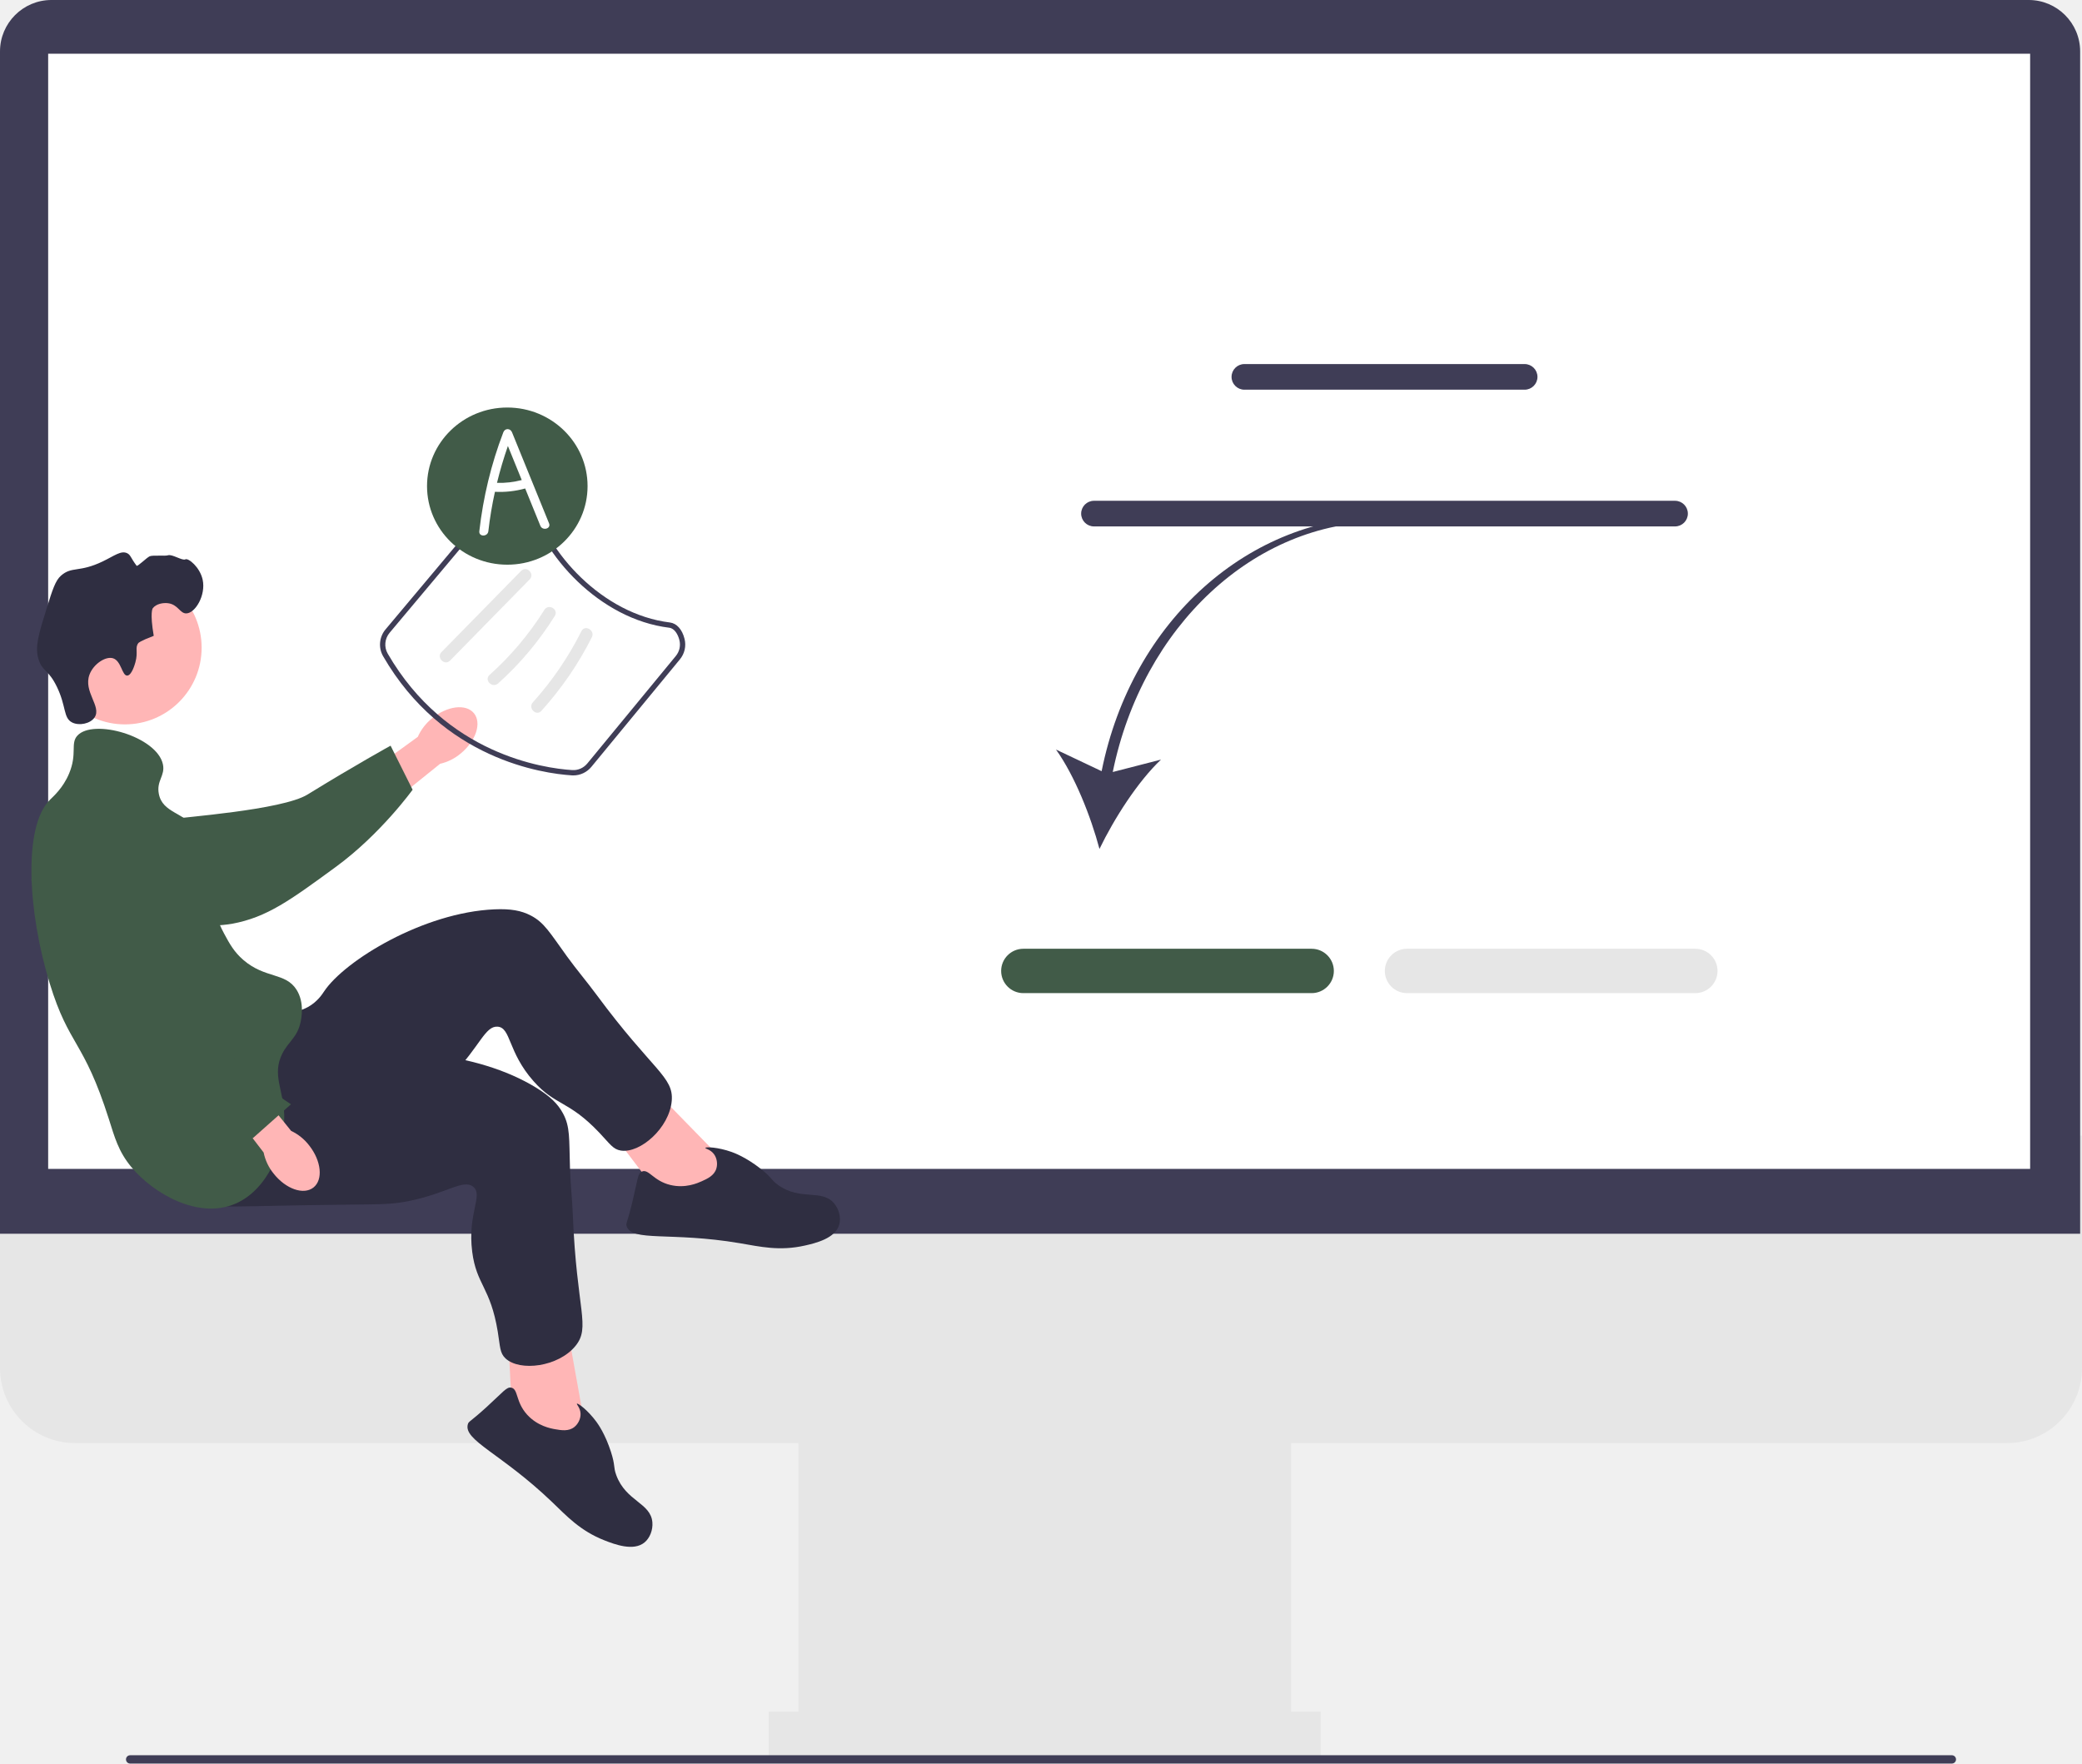
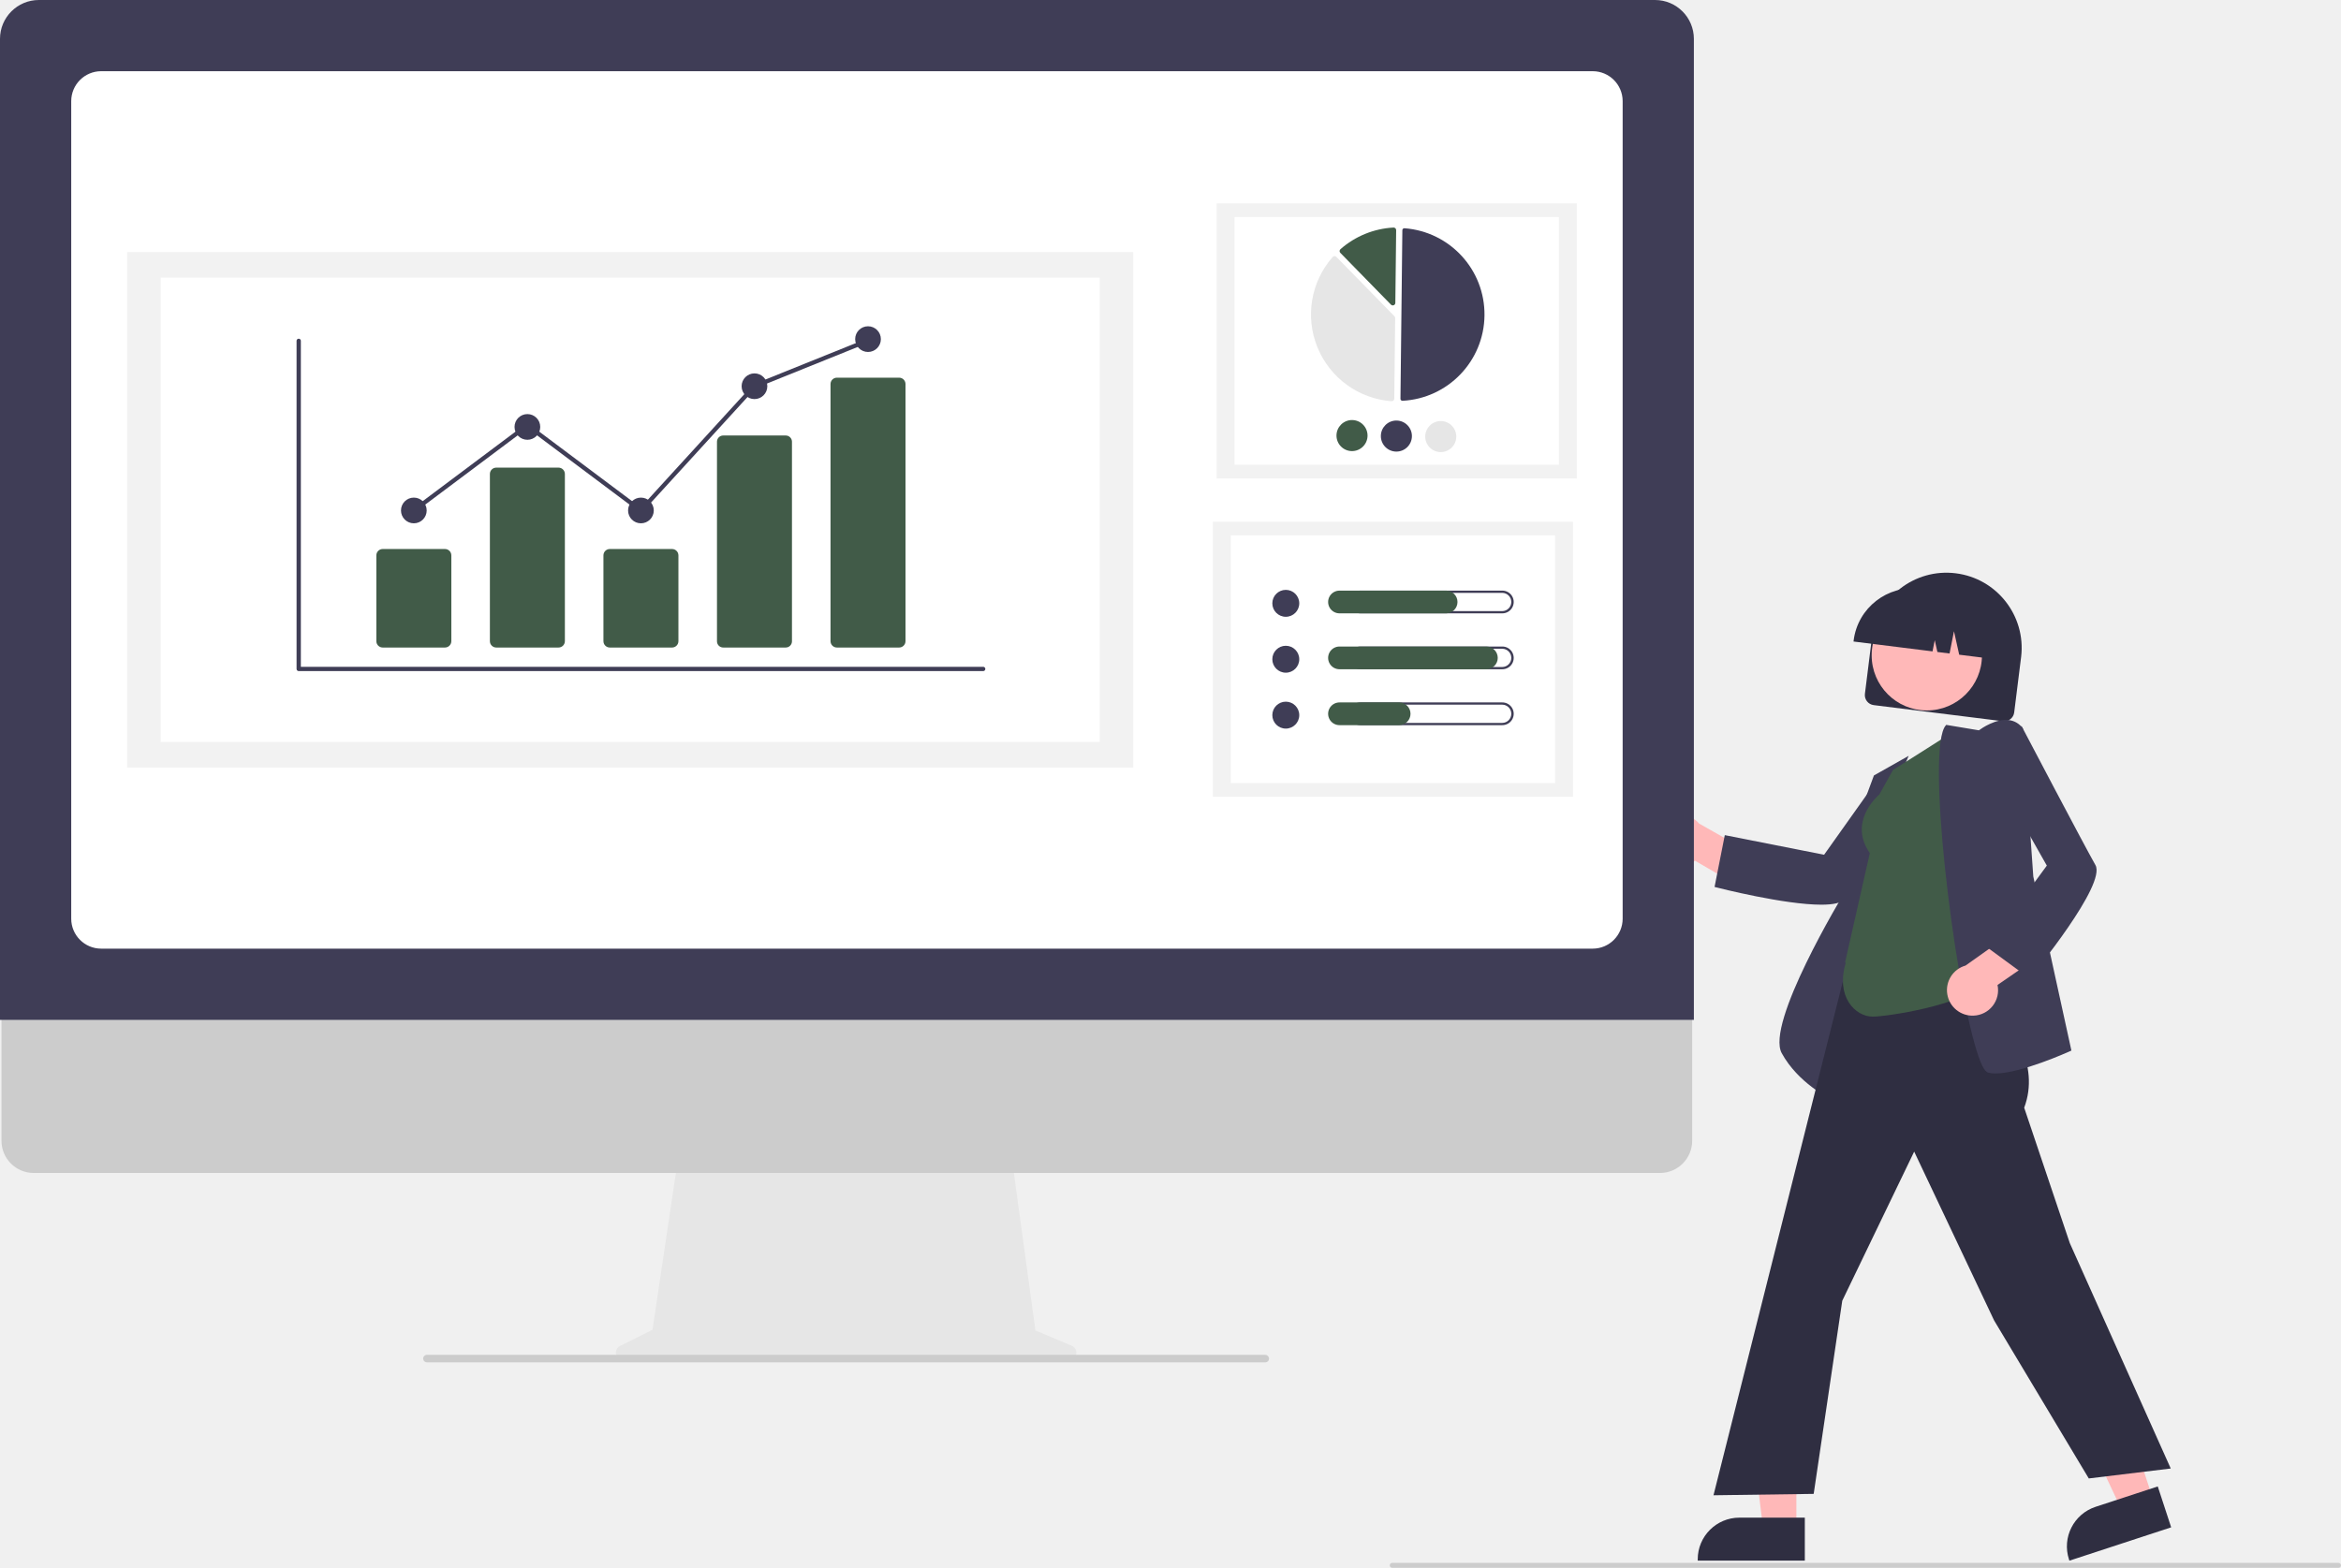
- <svg xmlns="http://www.w3.org/2000/svg" width="596.912" height="505.575" viewBox="0 0 596.912 505.575">
-   <g>
-     <path d="M575.427,413.696H21.485c-11.847,0-21.485-9.638-21.485-21.485v-66.671H596.912v66.671c0,11.847-9.638,21.485-21.485,21.485Z" fill="#e6e6e6" />
-     <rect x="228.887" y="402.544" width="141.262" height="100.901" fill="#e6e6e6" />
-     <rect x="220.39" y="490.7" width="158.256" height="12.745" fill="#e6e6e6" />
-     <path d="M596.381,353.686H0V14.744C0,6.614,6.614,0,14.744,0H581.637c8.13,0,14.744,6.614,14.744,14.744V353.686Z" fill="#3f3d56" />
-     <rect x="13.808" y="15.401" width="568.234" height="319.698" fill="#fff" />
-   </g>
-   <g>
-     <path id="uuid-25324785-d0f2-4f1c-ad19-f4bb5410ff47-247" d="M123.853,205.949c4.349-3.594,9.729-4.263,12.015-1.494,2.287,2.768,.614,7.924-3.737,11.519-1.718,1.46-3.761,2.487-5.958,2.995l-18.62,14.994-6.85-8.888,19.083-13.838c.914-2.062,2.308-3.875,4.066-5.288Z" fill="#ffb6b6" />
-     <path d="M16.233,239.779c-.009-.663-.003-6.447,4.279-10.103,4.919-4.199,11.86-2.5,14.294-1.904,5.624,1.377,6.085,3.79,11.366,6.268,9.88,4.637-2.499,2.264,3.38,.777,2.035-.515,31.312-2.545,38.6-7.031,14.174-8.724,23.831-14.013,23.831-14.013l6.313,12.626s-9.129,12.694-21.977,22.097c-13.179,9.646-19.769,14.469-29.783,16.332-.862,.16-22.072,3.782-39.155-8.981-3.897-2.911-11.036-8.245-11.147-16.07Z" fill="#415b48" />
-     <circle cx="35.816" cy="185.675" r="21.993" fill="#ffb6b6" />
-     <g>
-       <polygon points="208.055 333.43 185.405 310.246 173.714 322.442 190.588 344.671 207.326 346.586 208.055 333.43" fill="#ffb6b6" />
-       <path d="M78.726,289.954c1.325,.11,5.535,.953,9.558-1.26,2.746-1.511,4.155-3.757,4.63-4.472,5.901-8.863,28.552-22.684,48.881-23.535,4.604-.193,7.634,.341,10.388,1.776,3.905,2.036,5.464,4.952,10.42,11.783,2.711,3.737,5.71,7.257,8.454,10.97,16.062,21.736,22.151,23.443,21.529,30.411-.691,7.732-9.029,15.067-14.571,14.22-2.27-.347-3.149-1.925-6.181-5.12-8.891-9.368-12.57-7.637-18.9-14.812-7.391-8.377-6.423-15.323-10.279-15.591-3.576-.249-5.095,5.677-12.729,13.548-3.493,3.602-5.98,5.254-13.559,10.511-29.511,20.473-29.982,21.912-35.937,23.544-2.606,.714-21.1,5.785-27.688-2.284-10.31-12.627,14.046-50.682,25.983-49.69Z" fill="#2f2e41" />
-       <path d="M201.13,338.669c1.666-.748,3.614-1.623,4.24-3.634,.424-1.361,.18-3.039-.697-4.198-1.011-1.338-2.508-1.514-2.448-1.751,.092-.36,3.632-.22,7.517,1.154,.733,.259,4.055,1.473,8.28,4.772,3.385,2.643,2.93,3.173,5.053,4.697,6.516,4.678,12.628,.991,16.154,5.378,1.361,1.693,1.941,4.097,1.369,6.04-1.15,3.903-6.743,5.246-9.8,5.94-7.362,1.67-12.933,.307-18.752-.674-19.787-3.334-30.904-.298-32.392-4.881-.282-.868,.176-.794,1.702-7.16,1.506-6.284,1.456-8.009,2.739-8.513,1.93-.757,3.227,2.688,8.089,3.867,4.309,1.045,7.865-.552,8.944-1.036Z" fill="#2f2e41" />
-     </g>
-     <g>
-       <polygon points="167.788 409.275 162.065 377.372 145.542 380.899 147.023 408.768 159.798 419.751 167.788 409.275" fill="#ffb6b6" />
-       <path d="M85.188,300.678c1.034,.835,4.044,3.897,8.617,4.325,3.121,.292,5.548-.776,6.342-1.1,9.86-4.02,36.364-2.737,53.662,7.974,3.917,2.426,6.125,4.569,7.598,7.303,2.088,3.877,1.741,7.166,2.006,15.601,.145,4.614,.65,9.211,.835,13.824,1.085,27.005,5.165,31.836,.737,37.253-4.913,6.01-15.932,7.397-20.042,3.584-1.683-1.561-1.524-3.361-2.239-7.707-2.097-12.744-6.112-13.378-7.321-22.869-1.411-11.082,3.29-16.286,.25-18.673-2.819-2.214-7.404,1.836-18.141,4.063-4.913,1.019-7.899,.989-17.122,1.084-35.915,.369-37.113,1.295-42.957-.698-2.557-.872-20.707-7.062-21.628-17.438-1.44-16.237,40.082-34.049,49.402-26.526Z" fill="#2f2e41" />
-       <path d="M159.116,409.722c1.798,.316,3.901,.687,5.549-.626,1.115-.888,1.855-2.414,1.781-3.865-.086-1.675-1.225-2.661-1.042-2.823,.279-.246,3.128,1.858,5.572,5.176,.461,.626,2.528,3.496,4.172,8.598,1.317,4.088,.643,4.27,1.543,6.723,2.765,7.53,9.893,7.911,10.347,13.521,.175,2.165-.694,4.48-2.26,5.767-3.143,2.584-8.525,.555-11.444-.588-7.029-2.752-10.874-7.009-15.138-11.087-14.5-13.87-25.404-17.6-24.062-22.228,.254-.876,.591-.558,5.429-4.969,4.775-4.354,5.703-5.81,7.046-5.506,2.023,.457,1.16,4.036,4.522,7.742,2.979,3.284,6.818,3.96,7.983,4.165Z" fill="#2f2e41" />
-     </g>
-     <path d="M38.815,189.879c.856-3.063-.219-4.179,.877-5.554,0-0,.441-.553,4.384-2.046h0c-1.163-6.75-.292-7.892-.292-7.892,1.004-1.316,3.015-1.634,4.384-1.461,2.896,.364,3.408,2.982,5.261,2.923,2.56-.081,5.63-5.205,4.677-9.646-.777-3.622-4.129-6.313-4.969-5.846-.833,.463-3.832-1.578-4.969-1.169-.777,.279-4.432-.092-5.261,.292-.905,.42-3.498,3.035-3.745,2.705-1.722-2.289-1.686-3.089-2.685-3.582-1.771-.874-3.696,.742-7.015,2.338-6.83,3.285-8.829,1.325-11.984,4.092-1.594,1.398-2.448,4.069-4.092,9.353-2.299,7.391-3.449,11.086-2.338,14.615,1.132,3.598,2.8,2.815,5.261,7.892,2.74,5.651,1.796,8.936,4.384,10.23,2.001,1,5.216,.364,6.43-1.461,2.079-3.125-3.294-7.352-1.461-12.276,1.125-3.023,4.595-5.315,6.723-4.677,2.406,.722,2.583,5.036,4.092,4.969,1.292-.057,2.189-3.266,2.338-3.8Z" fill="#2f2e41" />
-     <path d="M22.154,210.924c4.5-5.046,22.832,.177,24.553,8.184,.708,3.294-1.905,4.684-1.169,8.476,1.076,5.547,7.169,5.169,11.692,10.815,6.421,8.016-.194,15.852,7.015,29.229,1.54,2.859,2.839,5.268,5.554,7.6,6.23,5.351,12.027,3.516,15.199,8.476,2.372,3.71,1.397,8.282,1.169,9.353-.936,4.392-3.473,5.462-5.261,9.061-2.975,5.988,.393,10.384,.585,17.538,.239,8.951-4.517,21.358-14.03,25.429-10.687,4.574-23.577-3.001-29.814-10.523-3.722-4.488-4.802-8.628-6.43-13.738-7.277-22.837-11.388-20.772-16.953-38.875-6.362-20.695-7.612-44.941,0-52.613,1.009-1.017,3.786-3.367,5.554-7.6,2.379-5.695,.324-8.556,2.338-10.815Z" fill="#415b48" />
-     <g>
-       <path id="uuid-91308677-eda7-42a2-9f2e-a07e84038198-248" d="M88.653,328.391c3.489,4.433,4.03,9.827,1.208,12.047-2.822,2.22-7.937,.426-11.427-4.01-1.418-1.753-2.396-3.819-2.852-6.028l-14.547-18.971,7.517-5.733,14.911,18.503c2.04,.962,3.819,2.4,5.19,4.191Z" fill="#ffb6b6" />
-       <path d="M35.377,230.155c.647-.145,6.311-1.319,10.763,2.127,5.115,3.959,4.867,11.1,4.78,13.605-.201,5.786-2.468,6.73-3.817,12.406-2.524,10.619,2.283,20.487,4.938,25.939,.919,1.887,3.872,7.662,9.75,13.881,11.432,12.095,21.632,18.46,21.632,18.46l-10.958,9.74s-17.455-5.32-29.282-15.979c-12.132-10.934-30.789-49.619-34.657-59.043-.333-.812,4.385,12.382,13.393-6.946,2.055-4.409,5.82-12.486,13.457-14.192Z" fill="#415b48" />
-     </g>
-   </g>
-   <g>
-     <path d="M315.838,221.081l-13.084-6.198c5.366,7.489,9.99,19.185,12.466,28.493,4.191-8.67,10.948-19.278,17.636-25.614l-13.828,3.557c8.521-41.76,40.569-71.739,77.27-71.739l.52-1.508c-38.334,0-72.28,29.564-80.98,73.01Z" fill="#3f3d56" />
-     <path d="M376.057,284.71h-82.668c-3.506,0-6.359-2.853-6.359-6.359s2.853-6.359,6.359-6.359h82.668c3.506,0,6.359,2.853,6.359,6.359s-2.853,6.359-6.359,6.359Z" fill="#415b48" />
-     <path d="M486.057,284.71h-82.668c-3.506,0-6.359-2.853-6.359-6.359s2.853-6.359,6.359-6.359h82.668c3.506,0,6.359,2.853,6.359,6.359s-2.853,6.359-6.359,6.359Z" fill="#e6e6e6" />
-   </g>
-   <g>
-     <path d="M437.118,111.717h-80.357c-2.026,0-3.674-1.648-3.674-3.674s1.648-3.674,3.674-3.674h80.357c2.026,0,3.674,1.648,3.674,3.674s-1.648,3.674-3.674,3.674Z" fill="#3f3d56" />
-     <path d="M480.239,150.915h-166.598c-2.026,0-3.674-1.648-3.674-3.674s1.648-3.674,3.674-3.674h166.598c2.026,0,3.674,1.648,3.674,3.674,0,2.026-1.648,3.674-3.674,3.674Z" fill="#3f3d56" />
-   </g>
-   <path d="M36.121,504.385c0,.66,.53,1.19,1.19,1.19H559.601c.66,0,1.19-.53,1.19-1.19,0-.66-.53-1.19-1.19-1.19H37.311c-.66,0-1.19,.53-1.19,1.19Z" fill="#3f3d56" />
-   <path d="M164.369,222.297c-.142,0-.283-.005-.425-.014-8.369-.537-37.005-4.589-54.1-34.148-1.409-2.434-1.131-5.528,.69-7.698l31.66-37.722c1.295-1.543,3.295-2.431,5.32-2.407,1.4,.033,4.715,.387,5.358,2.942,3.803,15.097,19.863,32.847,39.177,35.2,1.958,.238,3.529,1.984,4.204,4.672,.526,2.092,.04,4.248-1.335,5.916l-25.362,30.798c-1.288,1.564-3.179,2.461-5.188,2.461Zm-16.976-80.472c-1.547,0-3.052,.693-4.036,1.865l-31.66,37.722c-1.413,1.683-1.629,4.079-.54,5.962,16.719,28.907,44.705,32.868,52.884,33.393,1.67,.112,3.274-.6,4.343-1.897l25.363-30.798c1.065-1.292,1.441-2.961,1.034-4.581-.398-1.586-1.373-3.347-2.916-3.535-19.952-2.43-36.54-20.753-40.466-36.335-.318-1.262-2.232-1.755-3.918-1.795-.03-.001-.06-.001-.09-.001Z" fill="#3f3d56" />
-   <path d="M129.03,189.376l22.826-23.273c1.56-1.591-.884-4.039-2.446-2.446l-22.826,23.273c-1.56,1.591,.884,4.039,2.446,2.446h0Z" fill="#e6e6e6" />
-   <path d="M142.806,195.933c6.3-5.646,11.774-12.184,16.256-19.358,1.183-1.894-1.809-3.632-2.987-1.746-4.334,6.935-9.626,13.199-15.715,18.657-1.661,1.489,.792,3.929,2.446,2.446h0Z" fill="#e6e6e6" />
-   <path d="M155.223,203.784c5.736-6.353,10.618-13.444,14.461-21.093,.997-1.984-1.986-3.738-2.987-1.746-3.714,7.39-8.378,14.253-13.92,20.393-1.489,1.649,.951,4.103,2.446,2.446h0Z" fill="#e6e6e6" />
-   <g>
-     <ellipse cx="145.443" cy="139.357" rx="23.013" ry="22.528" fill="#415b48" />
-     <path d="M157.417,150.043c-3.539-8.702-7.079-17.403-10.618-26.105-.489-1.202-2.02-1.244-2.497,0-3.497,9.123-5.782,18.643-6.881,28.349-.187,1.653,2.404,1.64,2.59,0,.43-3.798,1.068-7.568,1.888-11.298,2.916,.153,5.857-.174,8.671-.953,1.45,3.565,2.9,7.13,4.35,10.696,.62,1.523,3.126,.857,2.497-.688Zm-14.931-11.614c.872-3.57,1.918-7.098,3.131-10.57l3.969,9.758c-2.325,.61-4.702,.882-7.1,.811Z" fill="#fff" />
-   </g>
+ <svg xmlns="http://www.w3.org/2000/svg" data-name="Layer 1" width="942.547" height="631.439" viewBox="0 0 942.547 631.439">
+   <path d="M879.59,413.72l2.798-22.427a30.285,30.285,0,0,1,60.103,7.498l-2.798,22.427a4.073,4.073,0,0,1-4.54,3.533l-52.03-6.491A4.073,4.073,0,0,1,879.59,413.72Z" transform="translate(-128.7264 -134.2805)" fill="#2f2e41" />
+   <circle cx="775.786" cy="263.927" r="22.204" fill="#ffb8b8" />
+   <path d="M875.055,392.201a23.984,23.984,0,0,1,26.738-20.806l4.486.56a23.983,23.983,0,0,1,20.806,26.738l-.056.449-9.479-1.183-2.104-9.456L913.67,397.474l-4.899-.611-1.061-4.771-.896,4.527-31.815-3.969Z" transform="translate(-128.7264 -134.2805)" fill="#2f2e41" />
+   <path d="M795.916,477.411a10.228,10.228,0,0,0,15.284,3.515L831.367,492.74l10.168-10.504-28.714-16.283a10.283,10.283,0,0,0-16.905,11.459Z" transform="translate(-128.7264 -134.2805)" fill="#ffb8b8" />
+   <path d="M862.013,498.639c-14.875,0-41.052-6.659-42.501-7.031l-.458-.117,4.12-20.859,39.982,7.897,21.721-30.587,24.937-2.535-.696.916c-.324.427-32.47,42.743-37.472,49.842C870.382,497.956,866.776,498.639,862.013,498.639Z" transform="translate(-128.7264 -134.2805)" fill="#3f3d56" />
+   <path d="M866.001,576.928l-.595-.284c-.127-.061-12.765-6.208-19.311-18.209-6.515-11.944,23.983-62.612,26.117-66.128l.031-16.091L883.213,446.595l13.992-7.908L885.192,466.716Z" transform="translate(-128.7264 -134.2805)" fill="#3f3d56" />
+   <polygon points="723.257 615.591 709.885 615.59 703.523 564.011 723.259 564.012 723.257 615.591" fill="#ffb8b8" />
+   <path d="M855.393,762.833l-43.118-.002v-.545A16.784,16.784,0,0,1,829.058,745.504h.001l26.335.001Z" transform="translate(-128.7264 -134.2805)" fill="#2f2e41" />
+   <polygon points="866.891 603.872 854.184 608.035 832.077 561.002 850.832 554.857 866.891 603.872" fill="#ffb8b8" />
+   <path d="M1002.895,749.408,961.92,762.833l-.17-.518a16.784,16.784,0,0,1,10.722-21.174l.001-0,25.026-8.199Z" transform="translate(-128.7264 -134.2805)" fill="#2f2e41" />
+   <path d="M969.726,729.72l-38.12-63.641L899.426,598.086l-28.958,60.061-11.504,77.788-40.343.561.159-.631L880.517,490.553l48.352,7.224-2.201,31.916,1.311,1.864c10.923,15.517,22.216,31.56,15.739,48.854l18.362,54.522,40.646,90.786Z" transform="translate(-128.7264 -134.2805)" fill="#2f2e41" />
+   <path d="M882.726,543.72c-7.006,0-15-8-10.853-21.658l-.269-.194,9.961-44.008c-8.693-12.432,2.768-22.691,3.842-23.608l5.471-9.847,24.138-15.308L927.229,530.57l-.181.173C918.228,539.182,888.604,543.72,882.726,543.72Z" transform="translate(-128.7264 -134.2805)" fill="#415b48" />
+   <path d="M932.159,566.617a11.881,11.881,0,0,1-2.851-.302c-.939-.235-2.458-1.431-4.807-9.077-9.336-30.397-20.359-121.86-12.351-130.811l.183-.205,13.149,2.191c1.093-.807,6.829-4.811,12.121-4.114a8.033,8.033,0,0,1,5.497,3.249l.091.119,4.189,59.594,15.346,70.131-.368.167C961.466,557.966,942.303,566.617,932.159,566.617Z" transform="translate(-128.7264 -134.2805)" fill="#3f3d56" />
+   <path d="M923.317,543.324a10.228,10.228,0,0,0,9.662-12.353l19.249-13.258-5.204-13.662-26.92,19.104a10.283,10.283,0,0,0,3.212,20.169Z" transform="translate(-128.7264 -134.2805)" fill="#ffb8b8" />
+   <path d="M945.876,528.337l-17.146-12.573,24.101-32.864L934.336,450.261l8.275-23.661.535,1.019c.249.475,24.948,47.527,29.257,55.067,4.483,7.844-24.97,43.761-26.226,45.285Z" transform="translate(-128.7264 -134.2805)" fill="#3f3d56" />
+   <path d="M560.206,676.255l-14.592-6.144-10.01-73.151H402.299L391.449,669.812l-13.055,6.527a3.1,3.1,0,0,0,1.387,5.873H559.003A3.1,3.1,0,0,0,560.206,676.255Z" transform="translate(-128.7264 -134.2805)" fill="#e6e6e6" />
+   <path d="M797.098,606.692H142.268a12.973,12.973,0,0,1-12.944-12.973V501.379h680.718v92.34A12.974,12.974,0,0,1,797.098,606.692Z" transform="translate(-128.7264 -134.2805)" fill="#ccc" />
+   <path d="M810.726,545.021h-682V149.92A15.657,15.657,0,0,1,144.366,134.28H795.087a15.657,15.657,0,0,1,15.64,15.639Z" transform="translate(-128.7264 -134.2805)" fill="#3f3d56" />
+   <path d="M769.993,516.344H169.46a12.07,12.07,0,0,1-12.057-12.057v-329.274a12.071,12.071,0,0,1,12.057-12.057H769.993a12.071,12.071,0,0,1,12.057,12.057v329.274A12.07,12.07,0,0,1,769.993,516.344Z" transform="translate(-128.7264 -134.2805)" fill="#fff" />
+   <path d="M638.146,682.975l-337.448,0a1.567,1.567,0,0,1-1.539-1.134,1.529,1.529,0,0,1,1.477-1.919l337.385,0a1.615,1.615,0,0,1,1.616,1.194A1.528,1.528,0,0,1,638.146,682.975Z" transform="translate(-128.7264 -134.2805)" fill="#ccc" />
+   <rect x="489.86" y="81.909" width="144.996" height="110.773" fill="#f2f2f2" />
+   <rect x="497.065" y="87.414" width="130.586" height="99.765" fill="#fff" />
+   <path d="M693.377,295.695q.026 0.0.052-.001a34.817,34.817,0,0,0,.779-69.489.794.794,0,0,0-.601.208.786.786,0,0,0-.257.576l-.761,67.902a.797.797,0,0,0,.788.804Z" transform="translate(-128.7264 -134.2805)" fill="#3f3d56" />
+   <path d="M666.072,237.433a1.025,1.025,0,0,1,.72.307l23.376,23.906a1.014,1.014,0,0,1,.291.725l-.364,32.491a1.011,1.011,0,0,1-.33.74,1.026,1.026,0,0,1-.771.268,35.044,35.044,0,0,1-23.7-58.091,1.026,1.026,0,0,1,.741-.347Q666.053,237.433,666.072,237.433Z" transform="translate(-128.7264 -134.2805)" fill="#e6e6e6" />
+   <path d="M689.842,225.927a1.029,1.029,0,0,1,.699.286,1.011,1.011,0,0,1,.314.748l-.329,29.316a1.021,1.021,0,0,1-1.75.702L668.378,236.118a1.023,1.023,0,0,1,.055-1.482,35.118,35.118,0,0,1,21.346-8.708C689.8,225.927,689.821,225.927,689.842,225.927Z" transform="translate(-128.7264 -134.2805)" fill="#415b48" />
+   <path d="M679.334,309.775a6.253,6.253,0,1,1-6.183-6.323A6.261,6.261,0,0,1,679.334,309.775Z" transform="translate(-128.7264 -134.2805)" fill="#415b48" />
+   <path d="M697.199,309.976a6.253,6.253,0,1,1-6.183-6.323A6.261,6.261,0,0,1,697.199,309.976Z" transform="translate(-128.7264 -134.2805)" fill="#3f3d56" />
+   <path d="M715.065,310.176a6.253,6.253,0,1,1-6.183-6.323A6.261,6.261,0,0,1,715.065,310.176Z" transform="translate(-128.7264 -134.2805)" fill="#e6e6e6" />
+   <rect x="488.333" y="210.116" width="144.996" height="110.773" fill="#f2f2f2" />
+   <rect x="495.538" y="215.621" width="130.586" height="99.765" fill="#fff" />
+   <circle cx="517.695" cy="242.988" r="5.422" fill="#3f3d56" />
+   <path d="M733.539,373.049a3.677,3.677,0,1,1,0,7.354H676.513a3.677,3.677,0,1,1,0-7.354h57.026m0-.901H676.513a4.578,4.578,0,1,0,0,9.155h57.026a4.578,4.578,0,1,0,0-9.155Z" transform="translate(-128.7264 -134.2805)" fill="#3f3d56" />
+   <path d="M711.038,381.304h-42.928a4.578,4.578,0,1,1,0-9.155h42.928a4.578,4.578,0,0,1,0,9.155Z" transform="translate(-128.7264 -134.2805)" fill="#415b48" />
+   <circle cx="517.695" cy="265.503" r="5.422" fill="#3f3d56" />
+   <path d="M733.539,395.564a3.677,3.677,0,1,1,0,7.354H676.513a3.677,3.677,0,1,1,0-7.354h57.026m0-.901H676.513a4.578,4.578,0,1,0,0,9.155h57.026a4.578,4.578,0,1,0,0-9.155Z" transform="translate(-128.7264 -134.2805)" fill="#3f3d56" />
+   <path d="M727.248,403.819h-59.139a4.578,4.578,0,1,1,0-9.155h59.139a4.578,4.578,0,0,1,0,9.155Z" transform="translate(-128.7264 -134.2805)" fill="#415b48" />
+   <circle cx="517.695" cy="288.018" r="5.422" fill="#3f3d56" />
+   <path d="M733.539,418.079a3.677,3.677,0,1,1,0,7.354H676.513a3.677,3.677,0,1,1,0-7.354h57.026m0-.901H676.513a4.578,4.578,0,1,0,0,9.155h57.026a4.578,4.578,0,1,0,0-9.155Z" transform="translate(-128.7264 -134.2805)" fill="#3f3d56" />
+   <path d="M692.125,426.334H668.109a4.578,4.578,0,1,1,0-9.155H692.125a4.578,4.578,0,0,1,0,9.155Z" transform="translate(-128.7264 -134.2805)" fill="#415b48" />
+   <rect x="51.188" y="101.508" width="405.093" height="207.61" fill="#f2f2f2" />
+   <rect x="64.692" y="111.824" width="378.087" height="186.978" fill="#fff" />
+   <path d="M524.614,404.557H248.996a.863.863,0,0,1-.863-.863V271.591a.863.863,0,1,1,1.725,0V402.832H524.614a.863.863,0,0,1,0,1.725Z" transform="translate(-128.7264 -134.2805)" fill="#3f3d56" />
+   <path d="M307.884,395.069H282.815a2.563,2.563,0,0,1-2.561-2.56V357.952a2.563,2.563,0,0,1,2.561-2.56h25.069a2.563,2.563,0,0,1,2.561,2.56v34.557A2.563,2.563,0,0,1,307.884,395.069Z" transform="translate(-128.7264 -134.2805)" fill="#415b48" />
+   <path d="M353.599,395.069H328.531a2.563,2.563,0,0,1-2.561-2.56V325.174a2.563,2.563,0,0,1,2.561-2.56h25.069a2.563,2.563,0,0,1,2.561,2.56v67.334A2.563,2.563,0,0,1,353.599,395.069Z" transform="translate(-128.7264 -134.2805)" fill="#415b48" />
+   <path d="M399.315,395.069H374.246a2.563,2.563,0,0,1-2.561-2.56V357.952a2.563,2.563,0,0,1,2.561-2.56h25.069a2.563,2.563,0,0,1,2.561,2.56v34.557A2.563,2.563,0,0,1,399.315,395.069Z" transform="translate(-128.7264 -134.2805)" fill="#415b48" />
+   <path d="M445.031,395.069H419.962a2.507,2.507,0,0,1-2.561-2.444V312.12a2.507,2.507,0,0,1,2.561-2.444h25.069a2.507,2.507,0,0,1,2.561,2.444v80.505A2.507,2.507,0,0,1,445.031,395.069Z" transform="translate(-128.7264 -134.2805)" fill="#415b48" />
+   <path d="M490.746,395.069H465.678a2.563,2.563,0,0,1-2.561-2.56V288.947a2.563,2.563,0,0,1,2.561-2.56H490.746a2.563,2.563,0,0,1,2.561,2.56V392.509A2.563,2.563,0,0,1,490.746,395.069Z" transform="translate(-128.7264 -134.2805)" fill="#415b48" />
+   <circle cx="166.623" cy="205.585" r="5.175" fill="#3f3d56" />
+   <circle cx="212.339" cy="171.945" r="5.175" fill="#3f3d56" />
+   <circle cx="258.054" cy="205.585" r="5.175" fill="#3f3d56" />
+   <circle cx="303.77" cy="155.556" r="5.175" fill="#3f3d56" />
+   <circle cx="349.486" cy="136.58" r="5.175" fill="#3f3d56" />
+   <polygon points="258.163 206.744 212.339 172.421 167.14 206.275 166.106 204.895 212.339 170.265 257.945 204.425 303.266 154.83 303.447 154.756 349.163 136.337 349.808 137.937 304.274 156.283 258.163 206.744" fill="#3f3d56" />
+   <path d="M1070.274,765.72h-381a1,1,0,0,1,0-2h381a1,1,0,0,1,0,2Z" transform="translate(-128.7264 -134.2805)" fill="#ccc" />
</svg>
